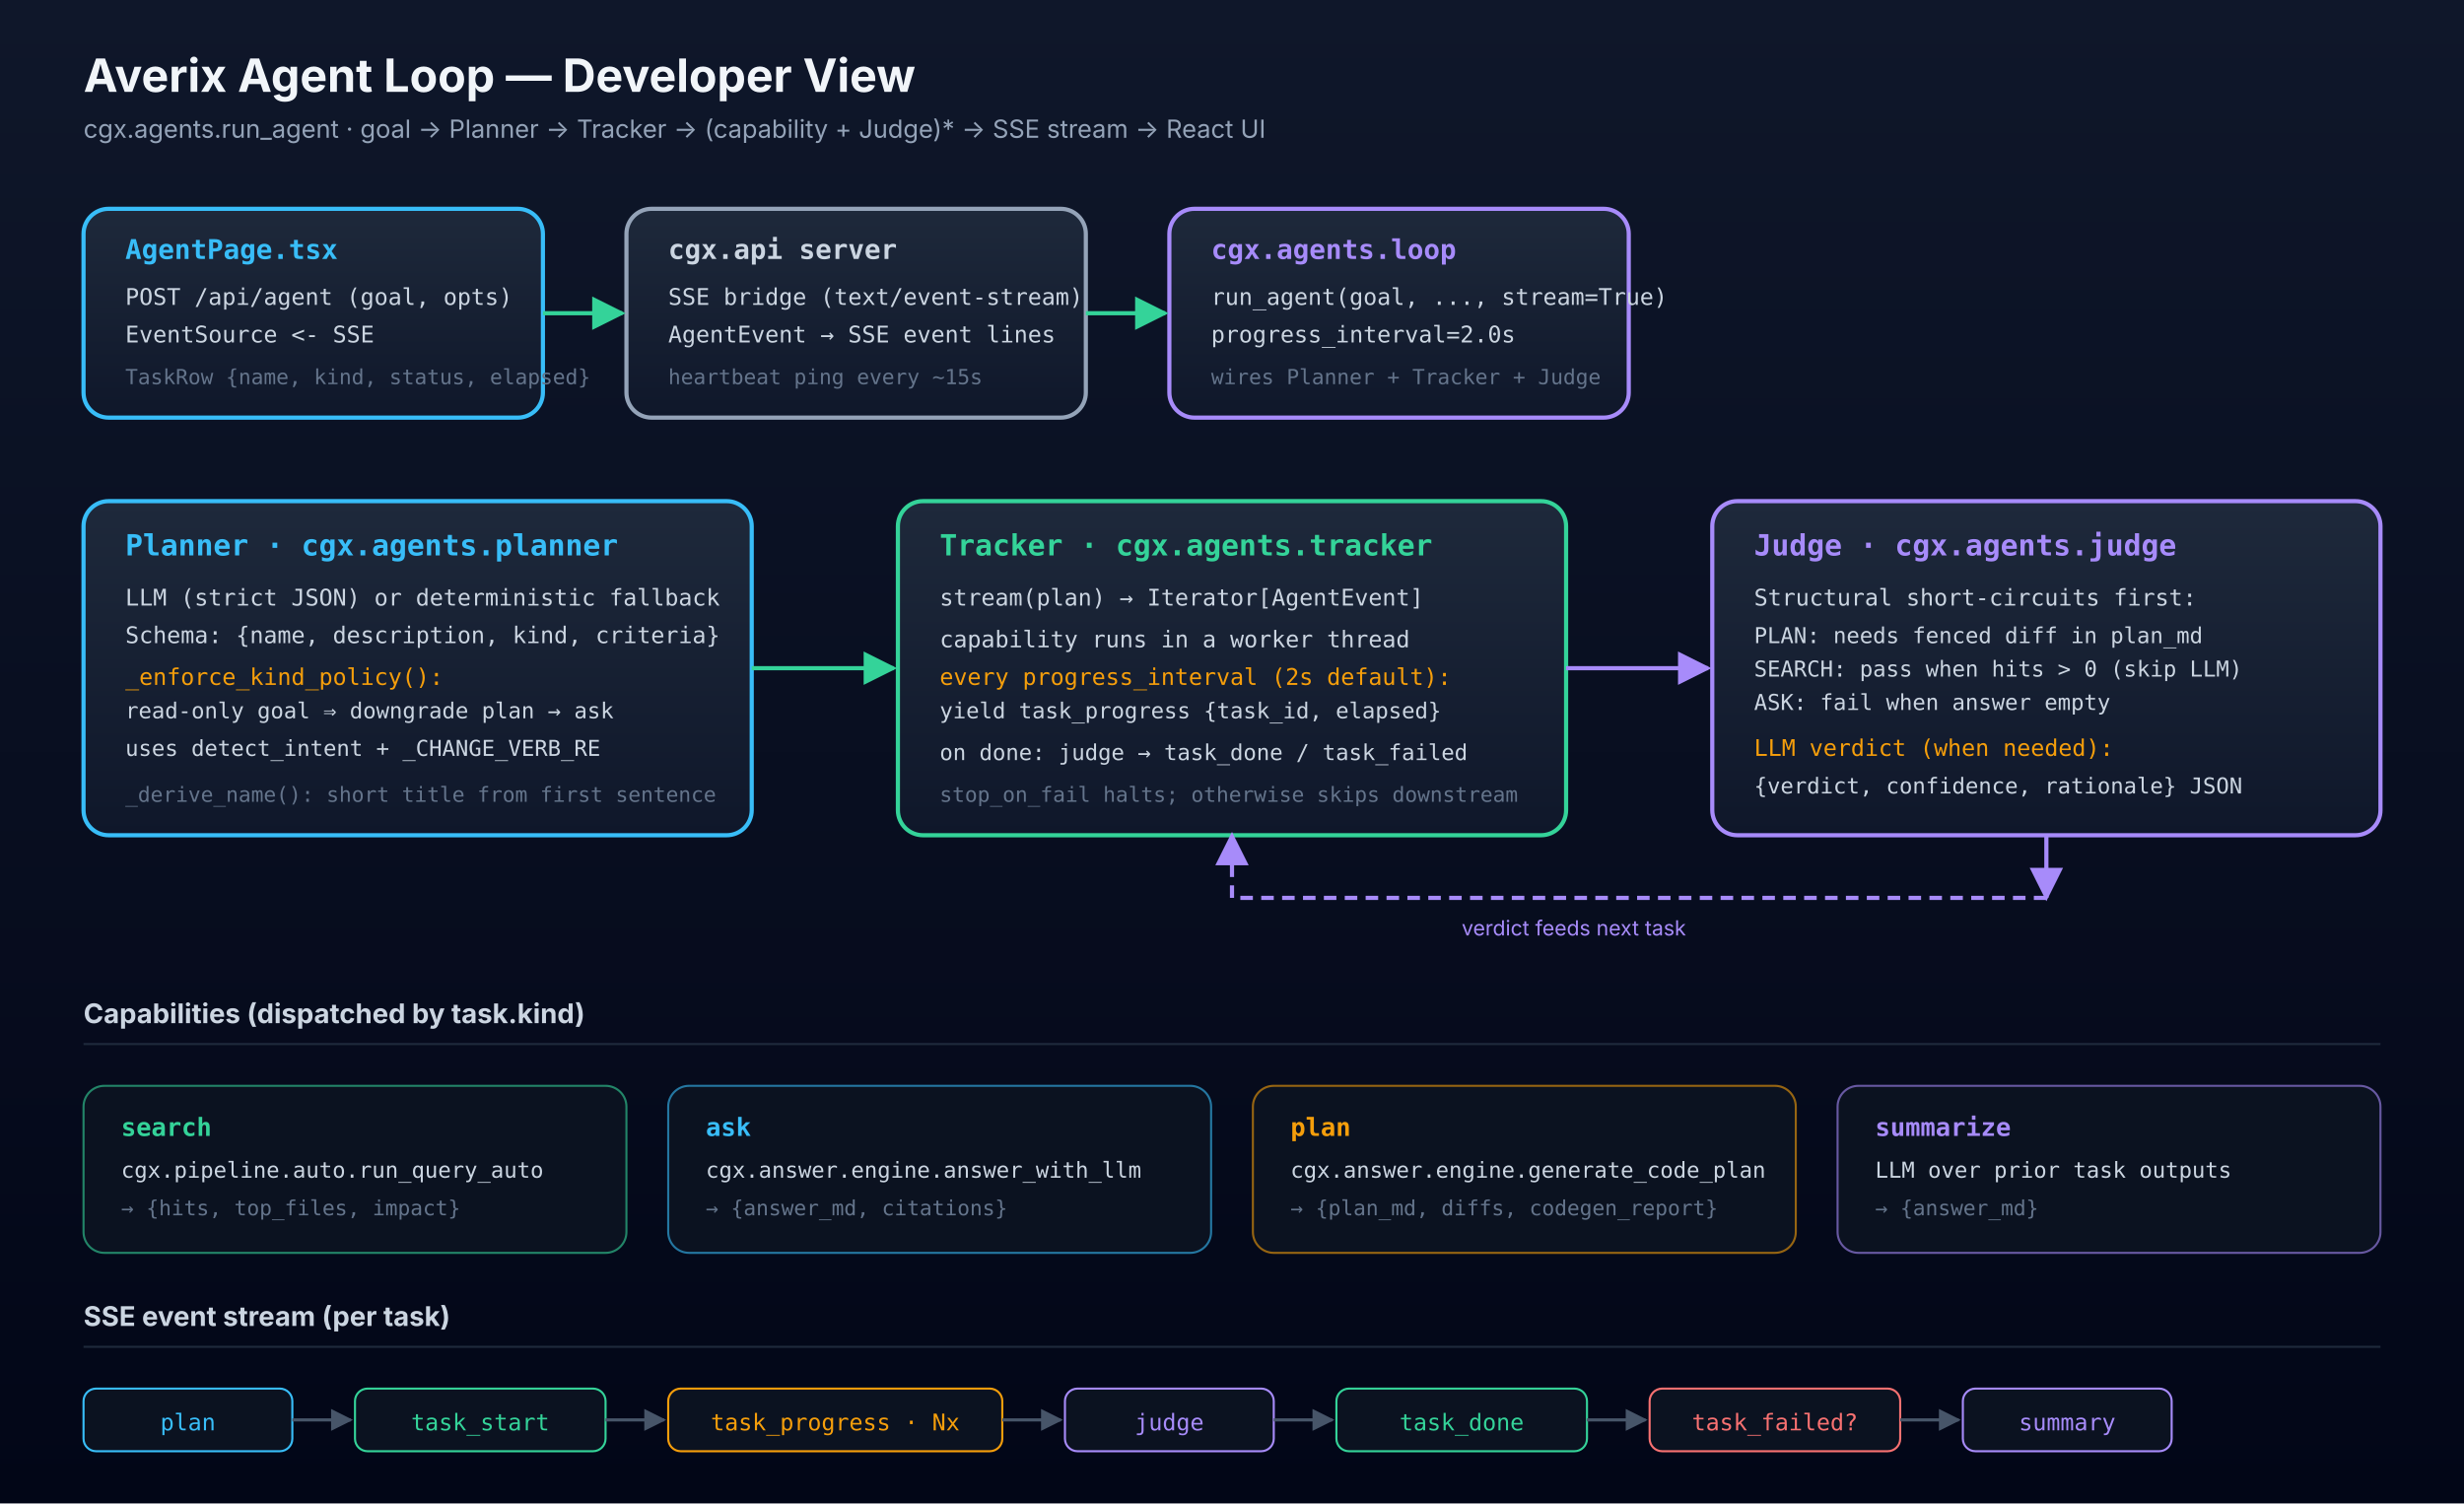
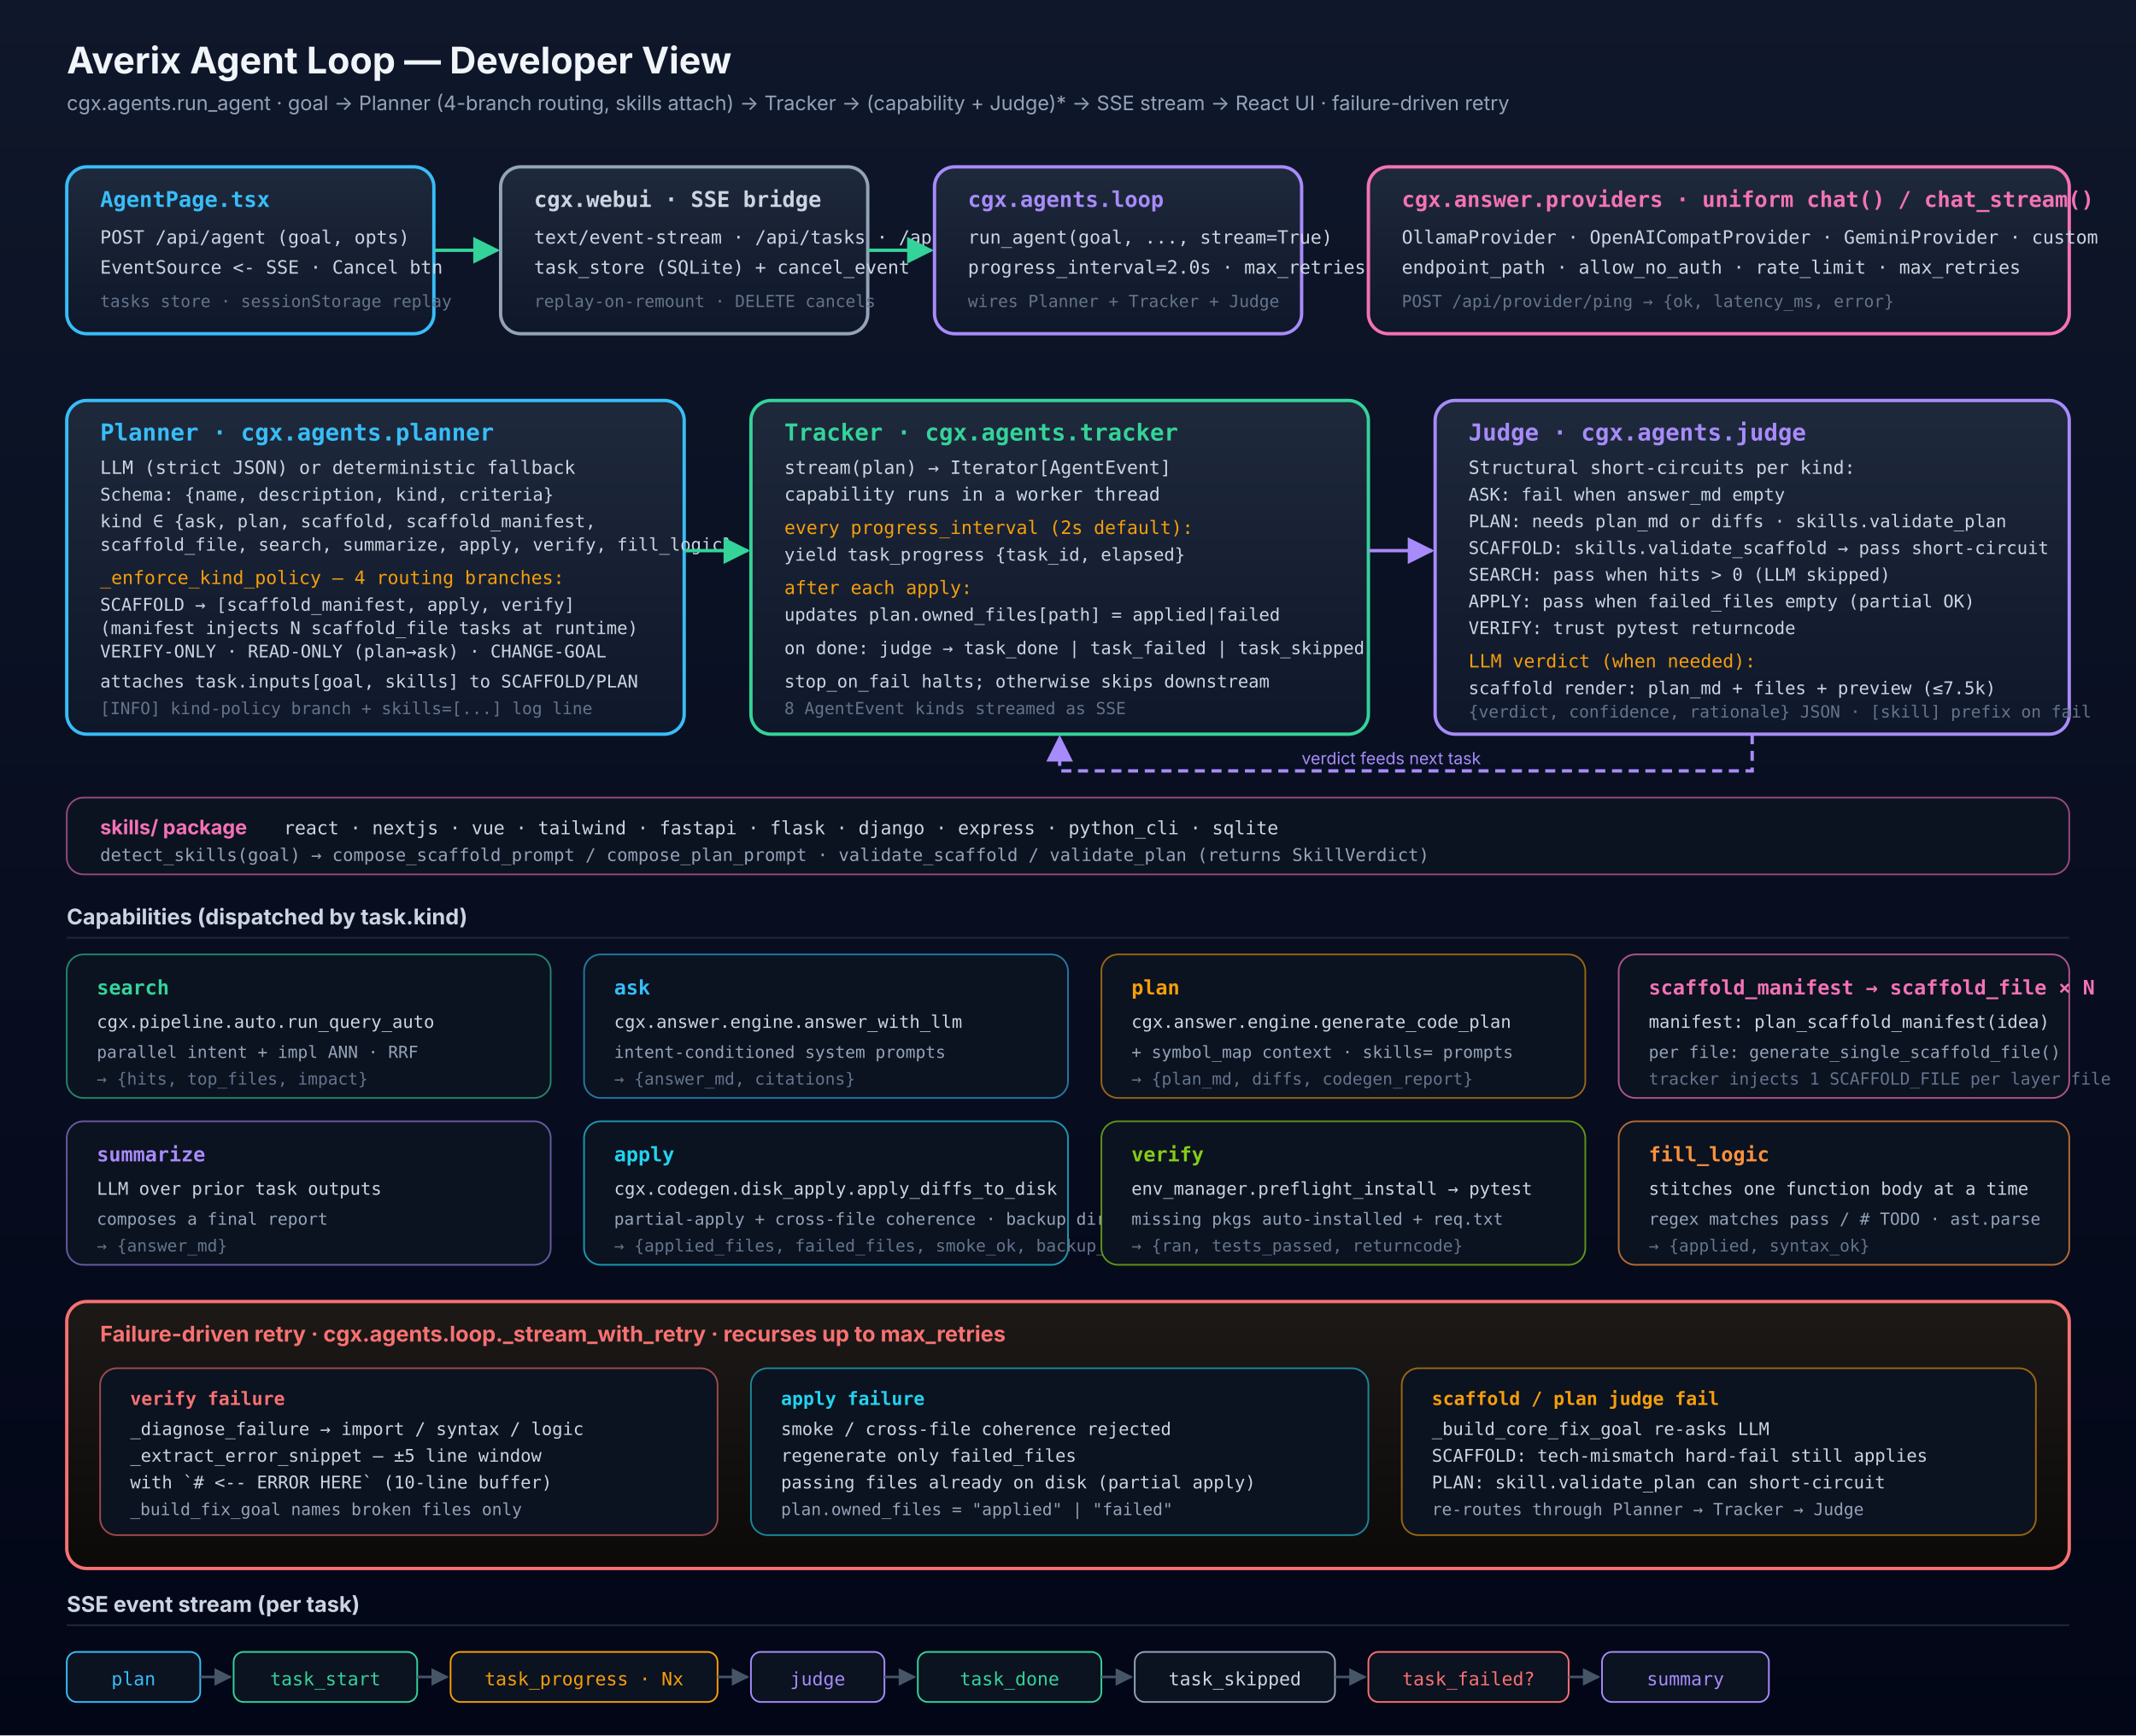
- <svg xmlns="http://www.w3.org/2000/svg" viewBox="0 0 1180 720" font-family="JetBrains Mono, ui-monospace, SFMono-Regular, Menlo, monospace">
+ <svg xmlns="http://www.w3.org/2000/svg" viewBox="0 0 1280 1040" font-family="JetBrains Mono, ui-monospace, SFMono-Regular, Menlo, monospace">
  <defs>
    <linearGradient id="dbg" x1="0" y1="0" x2="0" y2="1">
      <stop offset="0%" stop-color="#0f172a" />
      <stop offset="100%" stop-color="#020617" />
    </linearGradient>
    <linearGradient id="moduleFill" x1="0" y1="0" x2="0" y2="1">
      <stop offset="0%" stop-color="#1e293b" />
      <stop offset="100%" stop-color="#0f172a" />
    </linearGradient>
+     <linearGradient id="retryFill" x1="0" y1="0" x2="0" y2="1">
+       <stop offset="0%" stop-color="#1c1917" />
+       <stop offset="100%" stop-color="#0c0a09" />
+     </linearGradient>
    <marker id="darrow" viewBox="0 0 10 10" refX="9" refY="5" markerWidth="8" markerHeight="8" orient="auto">
      <path d="M 0 0 L 10 5 L 0 10 z" fill="#34d399" />
    </marker>
    <marker id="darrowAmber" viewBox="0 0 10 10" refX="9" refY="5" markerWidth="8" markerHeight="8" orient="auto">
      <path d="M 0 0 L 10 5 L 0 10 z" fill="#f59e0b" />
    </marker>
    <marker id="darrowPurple" viewBox="0 0 10 10" refX="9" refY="5" markerWidth="8" markerHeight="8" orient="auto">
      <path d="M 0 0 L 10 5 L 0 10 z" fill="#a78bfa" />
    </marker>
+     <marker id="darrowRed" viewBox="0 0 10 10" refX="9" refY="5" markerWidth="8" markerHeight="8" orient="auto">
+       <path d="M 0 0 L 10 5 L 0 10 z" fill="#f87171" />
+     </marker>
    <marker id="darrowMuted" viewBox="0 0 10 10" refX="9" refY="5" markerWidth="7" markerHeight="7" orient="auto">
      <path d="M 0 0 L 10 5 L 0 10 z" fill="#475569" />
    </marker>
  </defs>
-   <rect width="1180" height="720" fill="url(#dbg)" />
+   <rect width="1280" height="1040" fill="url(#dbg)" />
  <text x="40" y="44" font-family="Inter, sans-serif" font-size="22" font-weight="700" fill="#f1f5f9">Averix Agent Loop — Developer View</text>
-   <text x="40" y="66" font-family="Inter, sans-serif" font-size="12" fill="#94a3b8">cgx.agents.run_agent  ·  goal → Planner → Tracker → (capability + Judge)*  → SSE stream → React UI</text>
+   <text x="40" y="66" font-family="Inter, sans-serif" font-size="12" fill="#94a3b8">cgx.agents.run_agent  ·  goal → Planner (4-branch routing, skills attach) → Tracker → (capability + Judge)*  → SSE stream → React UI · failure-driven retry</text>
  <g>
    <rect x="40" y="100" width="220" height="100" rx="12" fill="url(#moduleFill)" stroke="#38bdf8" stroke-width="2" />
    <text x="60" y="124" font-size="13" font-weight="700" fill="#38bdf8">AgentPage.tsx</text>
    <text x="60" y="146" font-size="11" fill="#cbd5e1">POST /api/agent (goal, opts)</text>
-     <text x="60" y="164" font-size="11" fill="#cbd5e1">EventSource &lt;- SSE</text>
-     <text x="60" y="184" font-size="10" fill="#64748b">TaskRow {name, kind, status, elapsed}</text>
+     <text x="60" y="164" font-size="11" fill="#cbd5e1">EventSource &lt;- SSE  ·  Cancel btn</text>
+     <text x="60" y="184" font-size="10" fill="#64748b">tasks store · sessionStorage replay</text>
  </g>
  <g>
    <rect x="300" y="100" width="220" height="100" rx="12" fill="url(#moduleFill)" stroke="#94a3b8" stroke-width="2" />
-     <text x="320" y="124" font-size="13" font-weight="700" fill="#cbd5e1">cgx.api server</text>
-     <text x="320" y="146" font-size="11" fill="#cbd5e1">SSE bridge (text/event-stream)</text>
-     <text x="320" y="164" font-size="11" fill="#cbd5e1">AgentEvent → SSE event lines</text>
-     <text x="320" y="184" font-size="10" fill="#64748b">heartbeat ping every ~15s</text>
+     <text x="320" y="124" font-size="13" font-weight="700" fill="#cbd5e1">cgx.webui  ·  SSE bridge</text>
+     <text x="320" y="146" font-size="11" fill="#cbd5e1">text/event-stream  ·  /api/tasks  ·  /api/rollback</text>
+     <text x="320" y="164" font-size="11" fill="#cbd5e1">task_store (SQLite) + cancel_event</text>
+     <text x="320" y="184" font-size="10" fill="#64748b">replay-on-remount · DELETE cancels</text>
  </g>
  <g>
    <rect x="560" y="100" width="220" height="100" rx="12" fill="url(#moduleFill)" stroke="#a78bfa" stroke-width="2" />
    <text x="580" y="124" font-size="13" font-weight="700" fill="#a78bfa">cgx.agents.loop</text>
    <text x="580" y="146" font-size="11" fill="#cbd5e1">run_agent(goal, ..., stream=True)</text>
-     <text x="580" y="164" font-size="11" fill="#cbd5e1">progress_interval=2.0s</text>
+     <text x="580" y="164" font-size="11" fill="#cbd5e1">progress_interval=2.0s · max_retries</text>
    <text x="580" y="184" font-size="10" fill="#64748b">wires Planner + Tracker + Judge</text>
+   </g>
+   <g>
+     <rect x="820" y="100" width="420" height="100" rx="12" fill="url(#moduleFill)" stroke="#f472b6" stroke-width="2" />
+     <text x="840" y="124" font-size="13" font-weight="700" fill="#f472b6">cgx.answer.providers  ·  uniform chat() / chat_stream()</text>
+     <text x="840" y="146" font-size="11" fill="#cbd5e1">OllamaProvider  ·  OpenAICompatProvider  ·  GeminiProvider  ·  custom</text>
+     <text x="840" y="164" font-size="11" fill="#cbd5e1">endpoint_path · allow_no_auth · rate_limit · max_retries</text>
+     <text x="840" y="184" font-size="10" fill="#64748b">POST /api/provider/ping → {ok, latency_ms, error}</text>
  </g>
  <line x1="260" y1="150" x2="298" y2="150" stroke="#34d399" stroke-width="2" marker-end="url(#darrow)" />
  <line x1="520" y1="150" x2="558" y2="150" stroke="#34d399" stroke-width="2" marker-end="url(#darrow)" />
  <g>
-     <rect x="40" y="240" width="320" height="160" rx="12" fill="url(#moduleFill)" stroke="#38bdf8" stroke-width="2" />
-     <text x="60" y="266" font-size="14" font-weight="700" fill="#38bdf8">Planner  ·  cgx.agents.planner</text>
-     <text x="60" y="290" font-size="11" fill="#cbd5e1">LLM (strict JSON) or deterministic fallback</text>
-     <text x="60" y="308" font-size="11" fill="#cbd5e1">Schema: {name, description, kind, criteria}</text>
-     <text x="60" y="328" font-size="11" fill="#f59e0b">_enforce_kind_policy():</text>
-     <text x="60" y="344" font-size="10.5" fill="#cbd5e1">  read-only goal ⇒ downgrade plan → ask</text>
-     <text x="60" y="362" font-size="10.5" fill="#cbd5e1">  uses detect_intent + _CHANGE_VERB_RE</text>
-     <text x="60" y="384" font-size="10" fill="#64748b">_derive_name(): short title from first sentence</text>
-   </g>
-   <g>
-     <rect x="430" y="240" width="320" height="160" rx="12" fill="url(#moduleFill)" stroke="#34d399" stroke-width="2" />
-     <text x="450" y="266" font-size="14" font-weight="700" fill="#34d399">Tracker  ·  cgx.agents.tracker</text>
-     <text x="450" y="290" font-size="11" fill="#cbd5e1">stream(plan) → Iterator[AgentEvent]</text>
-     <text x="450" y="310" font-size="11" fill="#cbd5e1">capability runs in a worker thread</text>
-     <text x="450" y="328" font-size="11" fill="#f59e0b">every progress_interval (2s default):</text>
-     <text x="450" y="344" font-size="10.5" fill="#cbd5e1">  yield task_progress {task_id, elapsed}</text>
-     <text x="450" y="364" font-size="10.5" fill="#cbd5e1">on done: judge → task_done / task_failed</text>
-     <text x="450" y="384" font-size="10" fill="#64748b">stop_on_fail halts; otherwise skips downstream</text>
-   </g>
-   <g>
-     <rect x="820" y="240" width="320" height="160" rx="12" fill="url(#moduleFill)" stroke="#a78bfa" stroke-width="2" />
-     <text x="840" y="266" font-size="14" font-weight="700" fill="#a78bfa">Judge  ·  cgx.agents.judge</text>
-     <text x="840" y="290" font-size="11" fill="#cbd5e1">Structural short-circuits first:</text>
-     <text x="840" y="308" font-size="10.5" fill="#cbd5e1">  PLAN: needs fenced diff in plan_md</text>
-     <text x="840" y="324" font-size="10.5" fill="#cbd5e1">  SEARCH: pass when hits &gt; 0 (skip LLM)</text>
-     <text x="840" y="340" font-size="10.5" fill="#cbd5e1">  ASK: fail when answer empty</text>
-     <text x="840" y="362" font-size="11" fill="#f59e0b">LLM verdict (when needed):</text>
-     <text x="840" y="380" font-size="10.5" fill="#cbd5e1">  {verdict, confidence, rationale} JSON</text>
-   </g>
-   <line x1="360" y1="320" x2="428" y2="320" stroke="#34d399" stroke-width="2" marker-end="url(#darrow)" />
-   <line x1="750" y1="320" x2="818" y2="320" stroke="#a78bfa" stroke-width="2" marker-end="url(#darrowPurple)" />
-   <line x1="980" y1="400" x2="980" y2="430" stroke="#a78bfa" stroke-width="2" marker-end="url(#darrowPurple)" />
-   <line x1="980" y1="430" x2="590" y2="430" stroke="#a78bfa" stroke-width="2" stroke-dasharray="6 4" />
-   <line x1="590" y1="430" x2="590" y2="400" stroke="#a78bfa" stroke-width="2" stroke-dasharray="6 4" marker-end="url(#darrowPurple)" />
-   <text x="700" y="448" font-size="10" fill="#a78bfa" font-family="Inter, sans-serif">verdict feeds next task</text>
-   <text x="40" y="490" font-size="13" font-weight="700" fill="#cbd5e1" font-family="Inter, sans-serif">Capabilities (dispatched by task.kind)</text>
-   <line x1="40" y1="500" x2="1140" y2="500" stroke="#1e293b" />
-   <g>
-     <rect x="40" y="520" width="260" height="80" rx="10" fill="#0b1220" stroke="#34d399" stroke-opacity="0.6" />
-     <text x="58" y="544" font-size="12" font-weight="700" fill="#34d399">search</text>
-     <text x="58" y="564" font-size="10.5" fill="#cbd5e1">cgx.pipeline.auto.run_query_auto</text>
-     <text x="58" y="582" font-size="10" fill="#64748b">→ {hits, top_files, impact}</text>
-   </g>
-   <g>
-     <rect x="320" y="520" width="260" height="80" rx="10" fill="#0b1220" stroke="#38bdf8" stroke-opacity="0.6" />
-     <text x="338" y="544" font-size="12" font-weight="700" fill="#38bdf8">ask</text>
-     <text x="338" y="564" font-size="10.5" fill="#cbd5e1">cgx.answer.engine.answer_with_llm</text>
-     <text x="338" y="582" font-size="10" fill="#64748b">→ {answer_md, citations}</text>
-   </g>
-   <g>
-     <rect x="600" y="520" width="260" height="80" rx="10" fill="#0b1220" stroke="#f59e0b" stroke-opacity="0.6" />
-     <text x="618" y="544" font-size="12" font-weight="700" fill="#f59e0b">plan</text>
-     <text x="618" y="564" font-size="10.5" fill="#cbd5e1">cgx.answer.engine.generate_code_plan</text>
-     <text x="618" y="582" font-size="10" fill="#64748b">→ {plan_md, diffs, codegen_report}</text>
-   </g>
-   <g>
-     <rect x="880" y="520" width="260" height="80" rx="10" fill="#0b1220" stroke="#a78bfa" stroke-opacity="0.6" />
-     <text x="898" y="544" font-size="12" font-weight="700" fill="#a78bfa">summarize</text>
-     <text x="898" y="564" font-size="10.5" fill="#cbd5e1">LLM over prior task outputs</text>
-     <text x="898" y="582" font-size="10" fill="#64748b">→ {answer_md}</text>
-   </g>
-   <text x="40" y="635" font-size="13" font-weight="700" fill="#cbd5e1" font-family="Inter, sans-serif">SSE event stream (per task)</text>
-   <line x1="40" y1="645" x2="1140" y2="645" stroke="#1e293b" />
+     <rect x="40" y="240" width="370" height="200" rx="12" fill="url(#moduleFill)" stroke="#38bdf8" stroke-width="2" />
+     <text x="60" y="264" font-size="14" font-weight="700" fill="#38bdf8">Planner  ·  cgx.agents.planner</text>
+     <text x="60" y="284" font-size="11" fill="#cbd5e1">LLM (strict JSON) or deterministic fallback</text>
+     <text x="60" y="300" font-size="10.5" fill="#cbd5e1">Schema: {name, description, kind, criteria}</text>
+     <text x="60" y="316" font-size="10.5" fill="#cbd5e1">kind ∈ {ask, plan, scaffold, scaffold_manifest,</text>
+     <text x="60" y="330" font-size="10.5" fill="#cbd5e1">  scaffold_file, search, summarize, apply, verify, fill_logic}</text>
+     <text x="60" y="350" font-size="11" fill="#f59e0b">_enforce_kind_policy — 4 routing branches:</text>
+     <text x="60" y="366" font-size="10.5" fill="#cbd5e1">  SCAFFOLD → [scaffold_manifest, apply, verify]</text>
+     <text x="60" y="380" font-size="10.5" fill="#cbd5e1">    (manifest injects N scaffold_file tasks at runtime)</text>
+     <text x="60" y="394" font-size="10.5" fill="#cbd5e1">  VERIFY-ONLY · READ-ONLY (plan→ask) · CHANGE-GOAL</text>
+     <text x="60" y="412" font-size="10.5" fill="#cbd5e1">attaches task.inputs[goal, skills] to SCAFFOLD/PLAN</text>
+     <text x="60" y="428" font-size="10" fill="#64748b">[INFO] kind-policy branch + skills=[...] log line</text>
+   </g>
+   <g>
+     <rect x="450" y="240" width="370" height="200" rx="12" fill="url(#moduleFill)" stroke="#34d399" stroke-width="2" />
+     <text x="470" y="264" font-size="14" font-weight="700" fill="#34d399">Tracker  ·  cgx.agents.tracker</text>
+     <text x="470" y="284" font-size="11" fill="#cbd5e1">stream(plan) → Iterator[AgentEvent]</text>
+     <text x="470" y="300" font-size="11" fill="#cbd5e1">capability runs in a worker thread</text>
+     <text x="470" y="320" font-size="11" fill="#f59e0b">every progress_interval (2s default):</text>
+     <text x="470" y="336" font-size="10.5" fill="#cbd5e1">  yield task_progress {task_id, elapsed}</text>
+     <text x="470" y="356" font-size="11" fill="#f59e0b">after each apply:</text>
+     <text x="470" y="372" font-size="10.5" fill="#cbd5e1">  updates plan.owned_files[path] = applied|failed</text>
+     <text x="470" y="392" font-size="10.5" fill="#cbd5e1">on done: judge → task_done | task_failed | task_skipped</text>
+     <text x="470" y="412" font-size="10.5" fill="#cbd5e1">stop_on_fail halts; otherwise skips downstream</text>
+     <text x="470" y="428" font-size="10" fill="#64748b">8 AgentEvent kinds streamed as SSE</text>
+   </g>
+   <g>
+     <rect x="860" y="240" width="380" height="200" rx="12" fill="url(#moduleFill)" stroke="#a78bfa" stroke-width="2" />
+     <text x="880" y="264" font-size="14" font-weight="700" fill="#a78bfa">Judge  ·  cgx.agents.judge</text>
+     <text x="880" y="284" font-size="11" fill="#cbd5e1">Structural short-circuits per kind:</text>
+     <text x="880" y="300" font-size="10.5" fill="#cbd5e1">  ASK: fail when answer_md empty</text>
+     <text x="880" y="316" font-size="10.5" fill="#cbd5e1">  PLAN: needs plan_md or diffs · skills.validate_plan</text>
+     <text x="880" y="332" font-size="10.5" fill="#cbd5e1">  SCAFFOLD: skills.validate_scaffold → pass short-circuit</text>
+     <text x="880" y="348" font-size="10.5" fill="#cbd5e1">  SEARCH: pass when hits &gt; 0  (LLM skipped)</text>
+     <text x="880" y="364" font-size="10.5" fill="#cbd5e1">  APPLY: pass when failed_files empty (partial OK)</text>
+     <text x="880" y="380" font-size="10.5" fill="#cbd5e1">  VERIFY: trust pytest returncode</text>
+     <text x="880" y="400" font-size="11" fill="#f59e0b">LLM verdict (when needed):</text>
+     <text x="880" y="416" font-size="10.5" fill="#cbd5e1">  scaffold render: plan_md + files + preview (≤7.5k)</text>
+     <text x="880" y="430" font-size="10" fill="#64748b">{verdict, confidence, rationale} JSON  ·  [skill] prefix on fail</text>
+   </g>
+   <line x1="410" y1="330" x2="448" y2="330" stroke="#34d399" stroke-width="2" marker-end="url(#darrow)" />
+   <line x1="820" y1="330" x2="858" y2="330" stroke="#a78bfa" stroke-width="2" marker-end="url(#darrowPurple)" />
+   <path d="M 1050 440 L 1050 462 L 635 462 L 635 442" fill="none" stroke="#a78bfa" stroke-width="2" stroke-dasharray="6 4" marker-end="url(#darrowPurple)" />
+   <text x="780" y="458" font-size="10" fill="#a78bfa" font-family="Inter, sans-serif">verdict feeds next task</text>
+   <g>
+     <rect x="40" y="478" width="1200" height="46" rx="10" fill="#0b1220" stroke="#f472b6" stroke-opacity="0.6" />
+     <text x="60" y="500" font-size="12" font-weight="700" fill="#f472b6" font-family="Inter, sans-serif">skills/ package</text>
+     <text x="170" y="500" font-size="11" fill="#cbd5e1">react · nextjs · vue · tailwind · fastapi · flask · django · express · python_cli · sqlite</text>
+     <text x="60" y="516" font-size="10.5" fill="#94a3b8">detect_skills(goal) → compose_scaffold_prompt / compose_plan_prompt · validate_scaffold / validate_plan (returns SkillVerdict)</text>
+   </g>
+   <text x="40" y="554" font-size="13" font-weight="700" fill="#cbd5e1" font-family="Inter, sans-serif">Capabilities (dispatched by task.kind)</text>
+   <line x1="40" y1="562" x2="1240" y2="562" stroke="#1e293b" />
+   <g>
+     <rect x="40" y="572" width="290" height="86" rx="10" fill="#0b1220" stroke="#34d399" stroke-opacity="0.6" />
+     <text x="58" y="596" font-size="12" font-weight="700" fill="#34d399">search</text>
+     <text x="58" y="616" font-size="10.5" fill="#cbd5e1">cgx.pipeline.auto.run_query_auto</text>
+     <text x="58" y="634" font-size="10" fill="#94a3b8">parallel intent + impl ANN  ·  RRF</text>
+     <text x="58" y="650" font-size="10" fill="#64748b">→ {hits, top_files, impact}</text>
+   </g>
+   <g>
+     <rect x="350" y="572" width="290" height="86" rx="10" fill="#0b1220" stroke="#38bdf8" stroke-opacity="0.6" />
+     <text x="368" y="596" font-size="12" font-weight="700" fill="#38bdf8">ask</text>
+     <text x="368" y="616" font-size="10.5" fill="#cbd5e1">cgx.answer.engine.answer_with_llm</text>
+     <text x="368" y="634" font-size="10" fill="#94a3b8">intent-conditioned system prompts</text>
+     <text x="368" y="650" font-size="10" fill="#64748b">→ {answer_md, citations}</text>
+   </g>
+   <g>
+     <rect x="660" y="572" width="290" height="86" rx="10" fill="#0b1220" stroke="#f59e0b" stroke-opacity="0.6" />
+     <text x="678" y="596" font-size="12" font-weight="700" fill="#f59e0b">plan</text>
+     <text x="678" y="616" font-size="10.5" fill="#cbd5e1">cgx.answer.engine.generate_code_plan</text>
+     <text x="678" y="634" font-size="10" fill="#94a3b8">+ symbol_map context · skills= prompts</text>
+     <text x="678" y="650" font-size="10" fill="#64748b">→ {plan_md, diffs, codegen_report}</text>
+   </g>
+   <g>
+     <rect x="970" y="572" width="270" height="86" rx="10" fill="#0b1220" stroke="#f472b6" stroke-opacity="0.7" />
+     <text x="988" y="596" font-size="12" font-weight="700" fill="#f472b6">scaffold_manifest → scaffold_file × N</text>
+     <text x="988" y="616" font-size="10.5" fill="#cbd5e1">manifest: plan_scaffold_manifest(idea)</text>
+     <text x="988" y="634" font-size="10" fill="#94a3b8">per file: generate_single_scaffold_file()</text>
+     <text x="988" y="650" font-size="10" fill="#64748b">tracker injects 1 SCAFFOLD_FILE per layer file</text>
+   </g>
+   <g>
+     <rect x="40" y="672" width="290" height="86" rx="10" fill="#0b1220" stroke="#a78bfa" stroke-opacity="0.6" />
+     <text x="58" y="696" font-size="12" font-weight="700" fill="#a78bfa">summarize</text>
+     <text x="58" y="716" font-size="10.5" fill="#cbd5e1">LLM over prior task outputs</text>
+     <text x="58" y="734" font-size="10" fill="#94a3b8">composes a final report</text>
+     <text x="58" y="750" font-size="10" fill="#64748b">→ {answer_md}</text>
+   </g>
+   <g>
+     <rect x="350" y="672" width="290" height="86" rx="10" fill="#0b1220" stroke="#22d3ee" stroke-opacity="0.7" />
+     <text x="368" y="696" font-size="12" font-weight="700" fill="#22d3ee">apply</text>
+     <text x="368" y="716" font-size="10.5" fill="#cbd5e1">cgx.codegen.disk_apply.apply_diffs_to_disk</text>
+     <text x="368" y="734" font-size="10" fill="#94a3b8">partial-apply + cross-file coherence · backup dir</text>
+     <text x="368" y="750" font-size="10" fill="#64748b">→ {applied_files, failed_files, smoke_ok, backup_dir}</text>
+   </g>
+   <g>
+     <rect x="660" y="672" width="290" height="86" rx="10" fill="#0b1220" stroke="#84cc16" stroke-opacity="0.7" />
+     <text x="678" y="696" font-size="12" font-weight="700" fill="#84cc16">verify</text>
+     <text x="678" y="716" font-size="10.5" fill="#cbd5e1">env_manager.preflight_install → pytest</text>
+     <text x="678" y="734" font-size="10" fill="#94a3b8">missing pkgs auto-installed + req.txt</text>
+     <text x="678" y="750" font-size="10" fill="#64748b">→ {ran, tests_passed, returncode}</text>
+   </g>
+   <g>
+     <rect x="970" y="672" width="270" height="86" rx="10" fill="#0b1220" stroke="#fb923c" stroke-opacity="0.7" />
+     <text x="988" y="696" font-size="12" font-weight="700" fill="#fb923c">fill_logic</text>
+     <text x="988" y="716" font-size="10.5" fill="#cbd5e1">stitches one function body at a time</text>
+     <text x="988" y="734" font-size="10" fill="#94a3b8">regex matches pass / # TODO  ·  ast.parse</text>
+     <text x="988" y="750" font-size="10" fill="#64748b">→ {applied, syntax_ok}</text>
+   </g>
+   <g>
+     <rect x="40" y="780" width="1200" height="160" rx="12" fill="url(#retryFill)" stroke="#f87171" stroke-width="2" />
+     <text x="60" y="804" font-size="13" font-weight="700" fill="#f87171" font-family="Inter, sans-serif">Failure-driven retry  ·  cgx.agents.loop._stream_with_retry  ·  recurses up to max_retries</text>
+     <g>
+       <rect x="60" y="820" width="370" height="100" rx="10" fill="#0b1220" stroke="#f87171" stroke-opacity="0.6" />
+       <text x="78" y="842" font-size="11" font-weight="700" fill="#f87171">verify failure</text>
+       <text x="78" y="860" font-size="10.5" fill="#cbd5e1">_diagnose_failure → import / syntax / logic</text>
+       <text x="78" y="876" font-size="10.5" fill="#cbd5e1">_extract_error_snippet — ±5 line window</text>
+       <text x="78" y="892" font-size="10.5" fill="#cbd5e1">  with `# &lt;-- ERROR HERE` (10-line buffer)</text>
+       <text x="78" y="908" font-size="10" fill="#94a3b8">_build_fix_goal names broken files only</text>
+     </g>
+     <g>
+       <rect x="450" y="820" width="370" height="100" rx="10" fill="#0b1220" stroke="#22d3ee" stroke-opacity="0.6" />
+       <text x="468" y="842" font-size="11" font-weight="700" fill="#22d3ee">apply failure</text>
+       <text x="468" y="860" font-size="10.5" fill="#cbd5e1">smoke / cross-file coherence rejected</text>
+       <text x="468" y="876" font-size="10.5" fill="#cbd5e1">regenerate only failed_files</text>
+       <text x="468" y="892" font-size="10.5" fill="#cbd5e1">passing files already on disk (partial apply)</text>
+       <text x="468" y="908" font-size="10" fill="#94a3b8">plan.owned_files = "applied" | "failed"</text>
+     </g>
+     <g>
+       <rect x="840" y="820" width="380" height="100" rx="10" fill="#0b1220" stroke="#f59e0b" stroke-opacity="0.6" />
+       <text x="858" y="842" font-size="11" font-weight="700" fill="#f59e0b">scaffold / plan judge fail</text>
+       <text x="858" y="860" font-size="10.5" fill="#cbd5e1">_build_core_fix_goal re-asks LLM</text>
+       <text x="858" y="876" font-size="10.5" fill="#cbd5e1">SCAFFOLD: tech-mismatch hard-fail still applies</text>
+       <text x="858" y="892" font-size="10.5" fill="#cbd5e1">PLAN: skill.validate_plan can short-circuit</text>
+       <text x="858" y="908" font-size="10" fill="#94a3b8">re-routes through Planner → Tracker → Judge</text>
+     </g>
+   </g>
+   <text x="40" y="966" font-size="13" font-weight="700" fill="#cbd5e1" font-family="Inter, sans-serif">SSE event stream (per task)</text>
+   <line x1="40" y1="974" x2="1240" y2="974" stroke="#1e293b" />
  <g font-size="11" font-family="JetBrains Mono, monospace">
-     <rect x="40" y="665" width="100" height="30" rx="6" fill="#0b1220" stroke="#38bdf8" />
-     <text x="90" y="685" text-anchor="middle" fill="#38bdf8">plan</text>
-     <rect x="170" y="665" width="120" height="30" rx="6" fill="#0b1220" stroke="#34d399" />
-     <text x="230" y="685" text-anchor="middle" fill="#34d399">task_start</text>
-     <rect x="320" y="665" width="160" height="30" rx="6" fill="#0b1220" stroke="#f59e0b" />
-     <text x="400" y="685" text-anchor="middle" fill="#f59e0b">task_progress · Nx</text>
-     <rect x="510" y="665" width="100" height="30" rx="6" fill="#0b1220" stroke="#a78bfa" />
-     <text x="560" y="685" text-anchor="middle" fill="#a78bfa">judge</text>
-     <rect x="640" y="665" width="120" height="30" rx="6" fill="#0b1220" stroke="#34d399" />
-     <text x="700" y="685" text-anchor="middle" fill="#34d399">task_done</text>
-     <rect x="790" y="665" width="120" height="30" rx="6" fill="#0b1220" stroke="#f87171" />
-     <text x="850" y="685" text-anchor="middle" fill="#f87171">task_failed?</text>
-     <rect x="940" y="665" width="100" height="30" rx="6" fill="#0b1220" stroke="#a78bfa" />
-     <text x="990" y="685" text-anchor="middle" fill="#a78bfa">summary</text>
-     <line x1="140" y1="680" x2="168" y2="680" stroke="#475569" stroke-width="1.5" marker-end="url(#darrowMuted)" />
-     <line x1="290" y1="680" x2="318" y2="680" stroke="#475569" stroke-width="1.5" marker-end="url(#darrowMuted)" />
-     <line x1="480" y1="680" x2="508" y2="680" stroke="#475569" stroke-width="1.5" marker-end="url(#darrowMuted)" />
-     <line x1="610" y1="680" x2="638" y2="680" stroke="#475569" stroke-width="1.5" marker-end="url(#darrowMuted)" />
-     <line x1="760" y1="680" x2="788" y2="680" stroke="#475569" stroke-width="1.5" marker-end="url(#darrowMuted)" />
-     <line x1="910" y1="680" x2="938" y2="680" stroke="#475569" stroke-width="1.5" marker-end="url(#darrowMuted)" />
+     <rect x="40" y="990" width="80" height="30" rx="6" fill="#0b1220" stroke="#38bdf8" />
+     <text x="80" y="1010" text-anchor="middle" fill="#38bdf8">plan</text>
+     <rect x="140" y="990" width="110" height="30" rx="6" fill="#0b1220" stroke="#34d399" />
+     <text x="195" y="1010" text-anchor="middle" fill="#34d399">task_start</text>
+     <rect x="270" y="990" width="160" height="30" rx="6" fill="#0b1220" stroke="#f59e0b" />
+     <text x="350" y="1010" text-anchor="middle" fill="#f59e0b">task_progress · Nx</text>
+     <rect x="450" y="990" width="80" height="30" rx="6" fill="#0b1220" stroke="#a78bfa" />
+     <text x="490" y="1010" text-anchor="middle" fill="#a78bfa">judge</text>
+     <rect x="550" y="990" width="110" height="30" rx="6" fill="#0b1220" stroke="#34d399" />
+     <text x="605" y="1010" text-anchor="middle" fill="#34d399">task_done</text>
+     <rect x="680" y="990" width="120" height="30" rx="6" fill="#0b1220" stroke="#94a3b8" />
+     <text x="740" y="1010" text-anchor="middle" fill="#cbd5e1">task_skipped</text>
+     <rect x="820" y="990" width="120" height="30" rx="6" fill="#0b1220" stroke="#f87171" />
+     <text x="880" y="1010" text-anchor="middle" fill="#f87171">task_failed?</text>
+     <rect x="960" y="990" width="100" height="30" rx="6" fill="#0b1220" stroke="#a78bfa" />
+     <text x="1010" y="1010" text-anchor="middle" fill="#a78bfa">summary</text>
+     <line x1="120" y1="1005" x2="138" y2="1005" stroke="#475569" stroke-width="1.5" marker-end="url(#darrowMuted)" />
+     <line x1="250" y1="1005" x2="268" y2="1005" stroke="#475569" stroke-width="1.5" marker-end="url(#darrowMuted)" />
+     <line x1="430" y1="1005" x2="448" y2="1005" stroke="#475569" stroke-width="1.5" marker-end="url(#darrowMuted)" />
+     <line x1="530" y1="1005" x2="548" y2="1005" stroke="#475569" stroke-width="1.5" marker-end="url(#darrowMuted)" />
+     <line x1="660" y1="1005" x2="678" y2="1005" stroke="#475569" stroke-width="1.5" marker-end="url(#darrowMuted)" />
+     <line x1="800" y1="1005" x2="818" y2="1005" stroke="#475569" stroke-width="1.5" marker-end="url(#darrowMuted)" />
+     <line x1="940" y1="1005" x2="958" y2="1005" stroke="#475569" stroke-width="1.5" marker-end="url(#darrowMuted)" />
  </g>
</svg>
